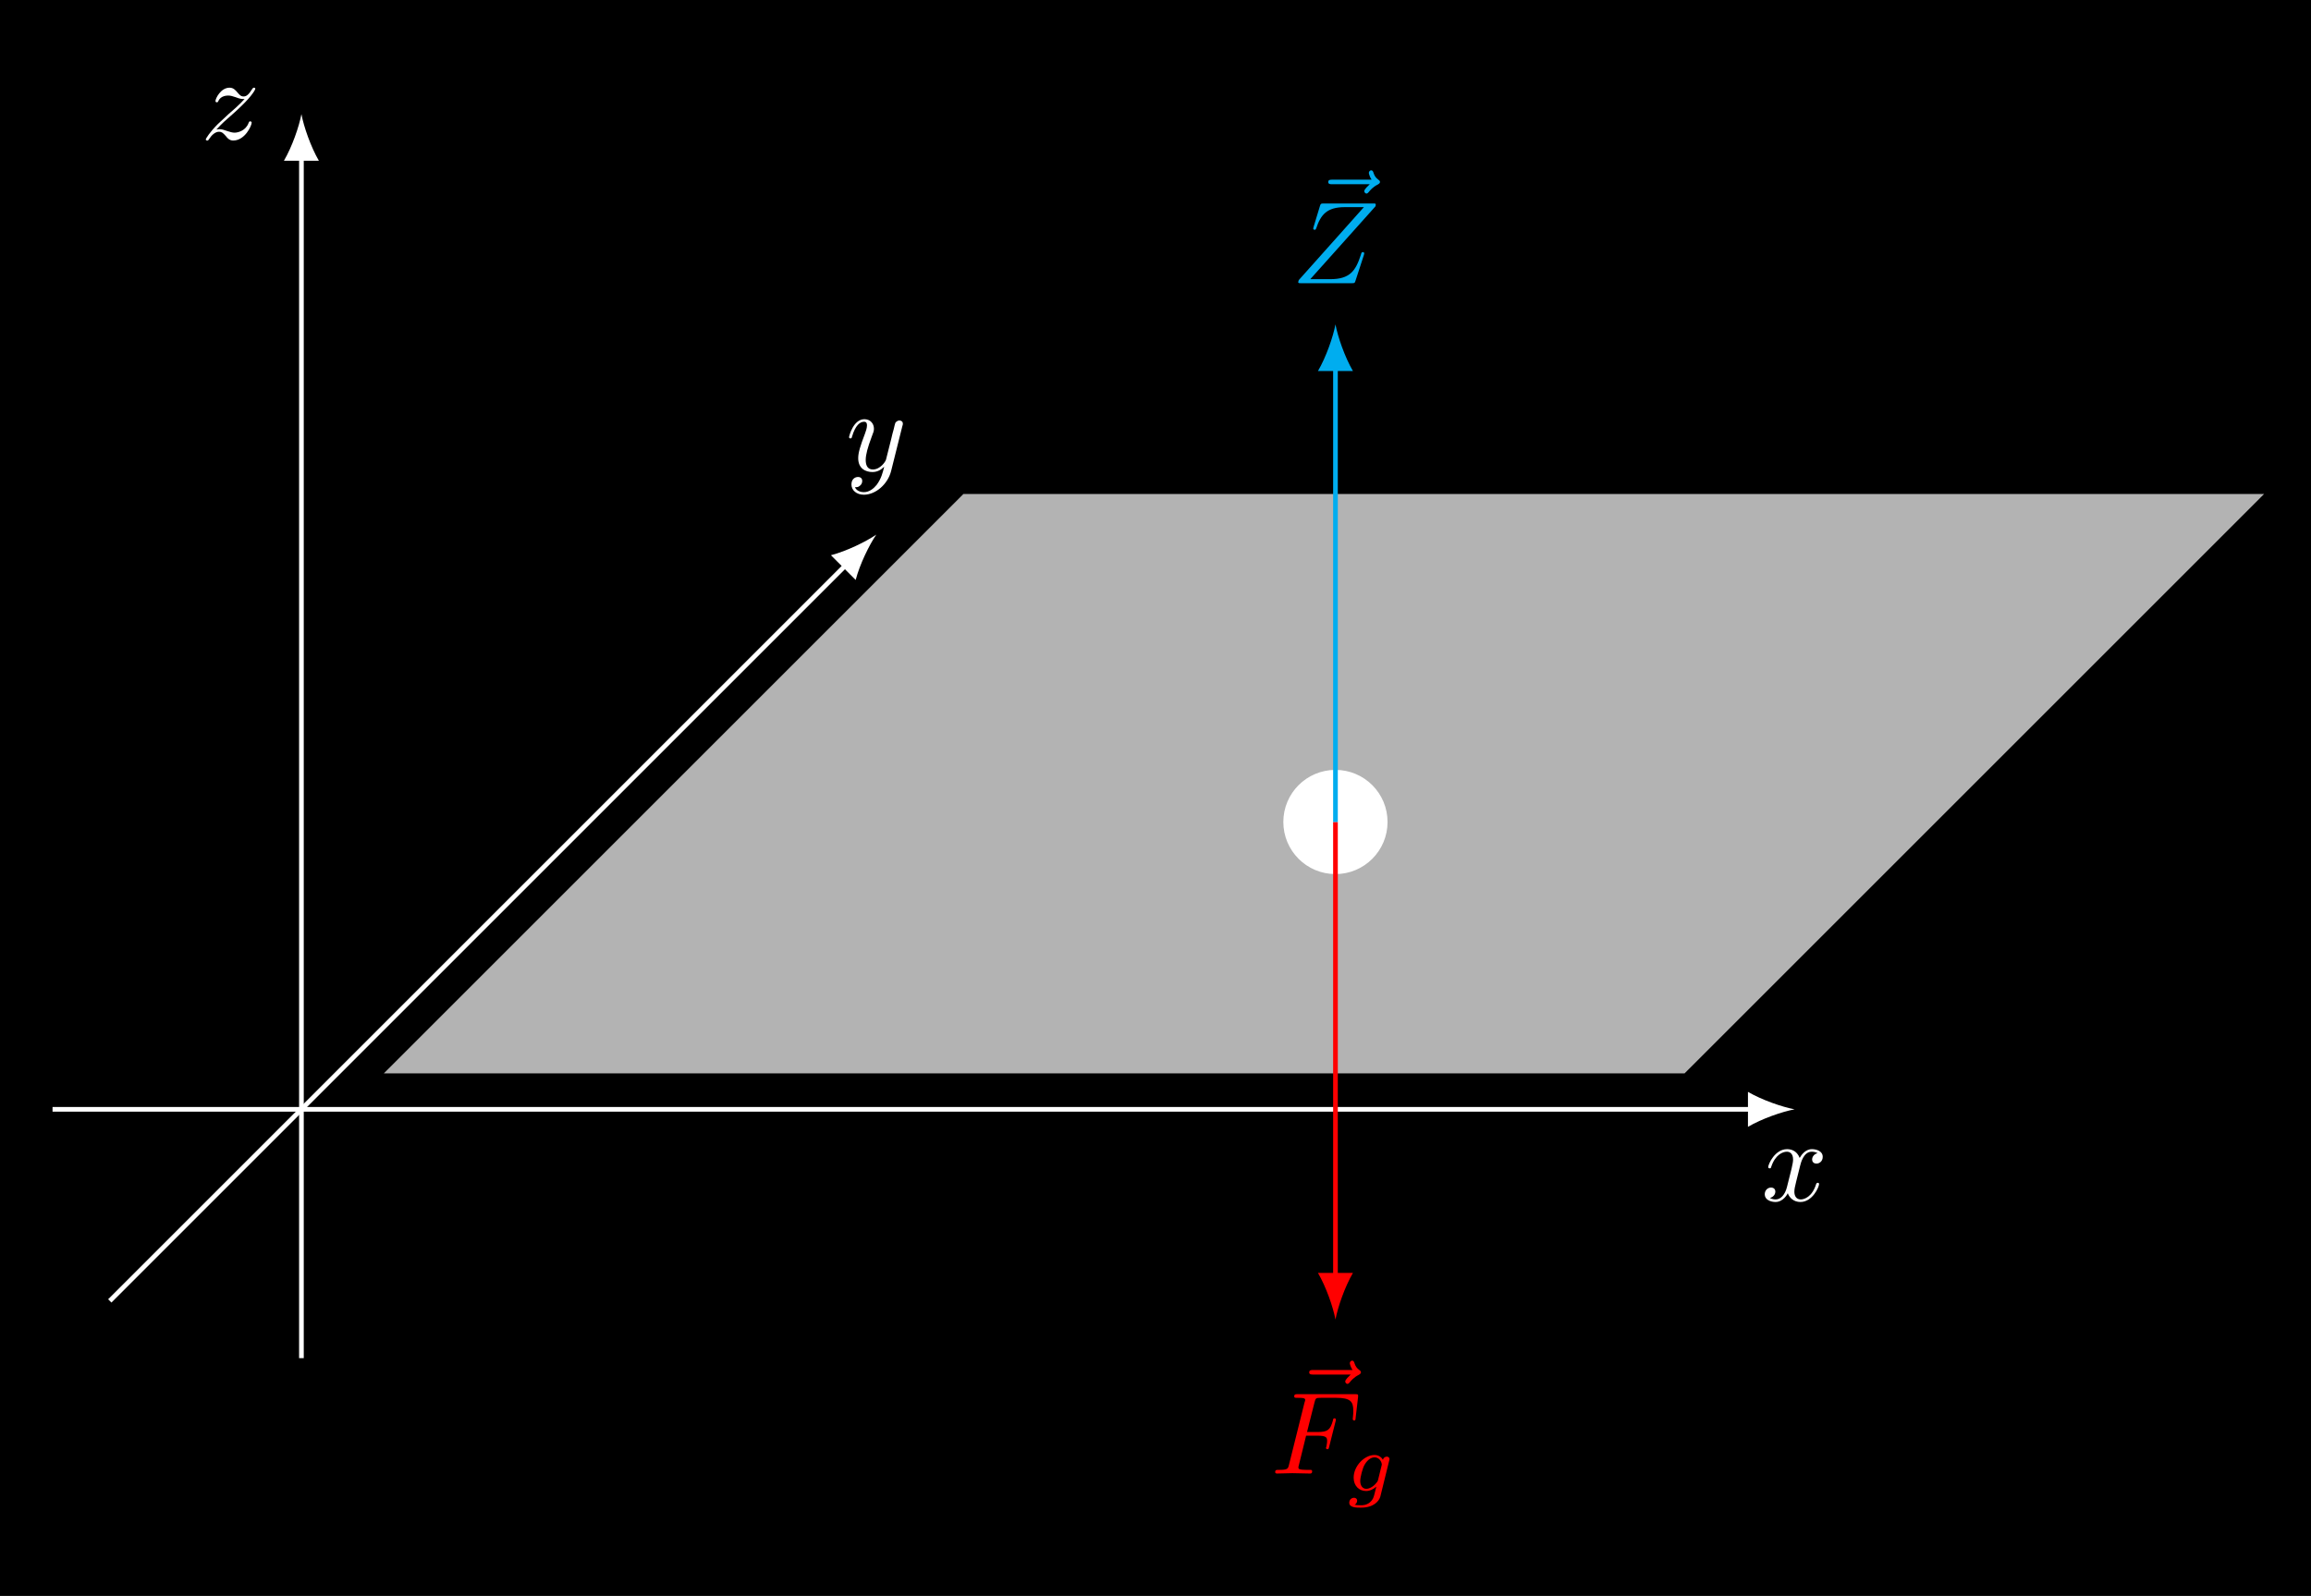
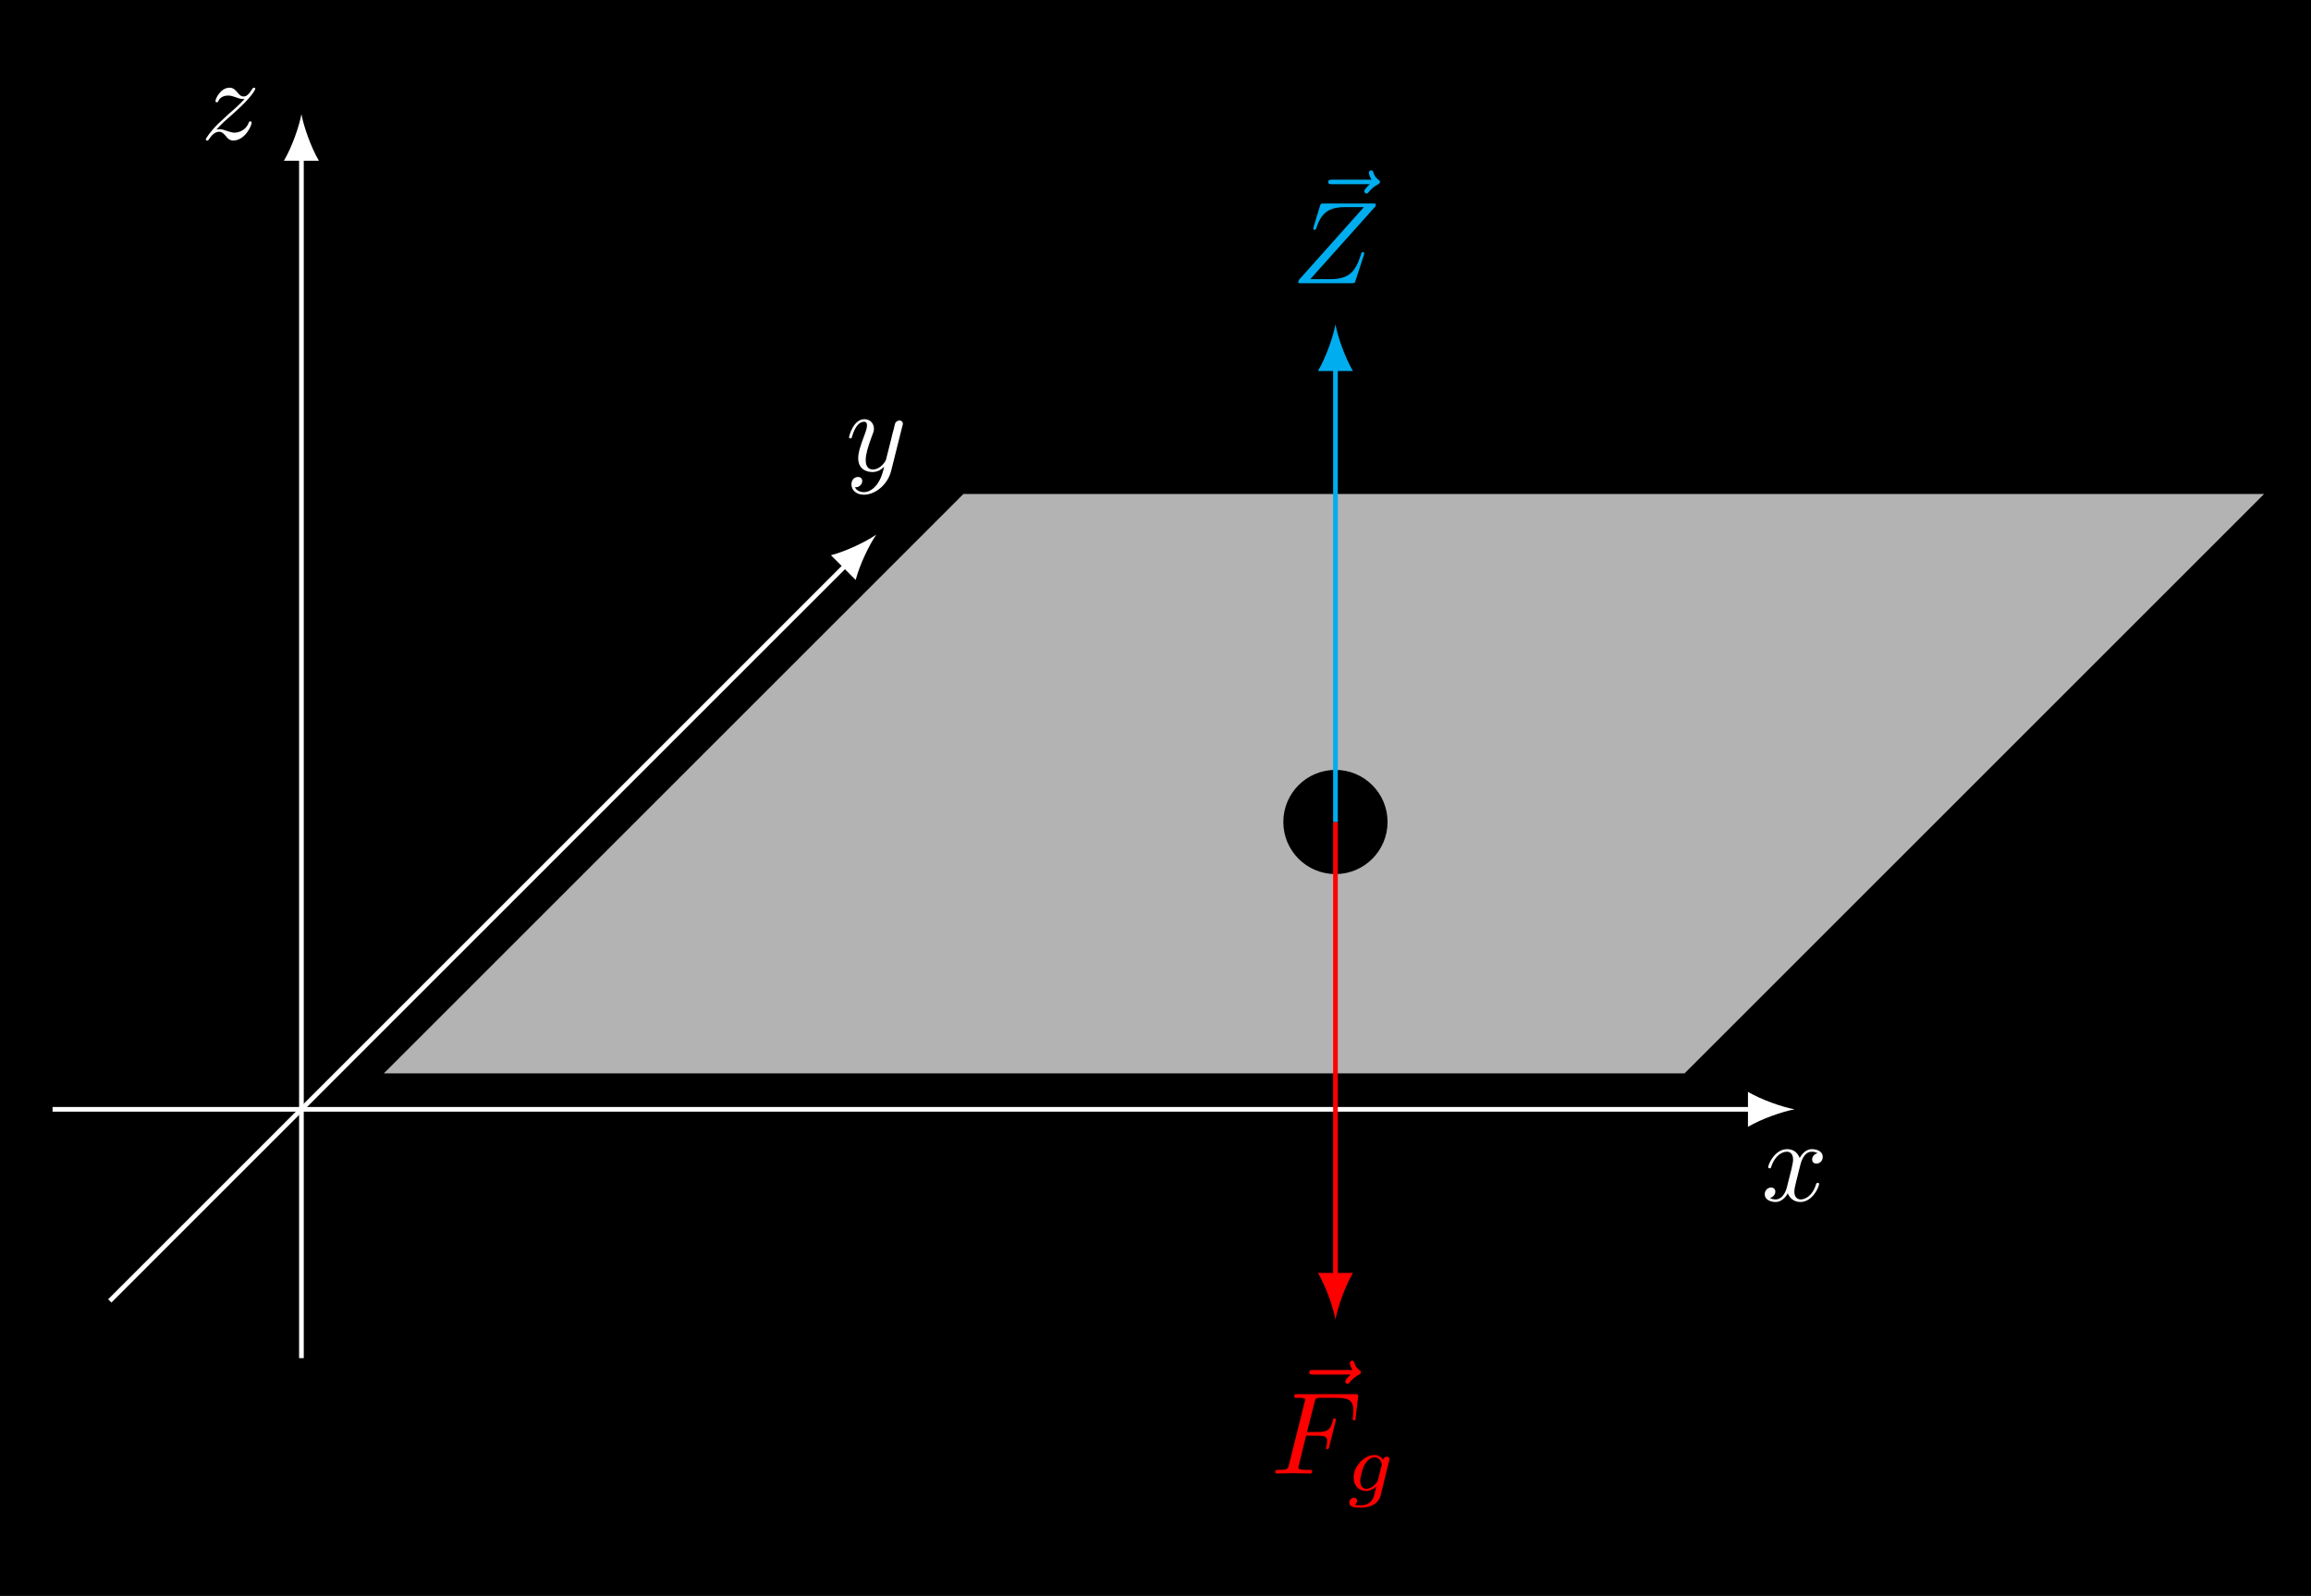
<svg xmlns="http://www.w3.org/2000/svg" xmlns:xlink="http://www.w3.org/1999/xlink" width="197.424pt" height="136.375pt" viewBox="0 0 197.424 136.375" version="1.1">
  <defs>
    <g>
      <symbol overflow="visible" id="glyph0-0">
        <path style="stroke:none;" d="" />
      </symbol>
      <symbol overflow="visible" id="glyph0-1">
        <path style="stroke:none;" d="M 3.328 -3.016 C 3.391 -3.266 3.625 -4.188 4.312 -4.188 C 4.359 -4.188 4.609 -4.188 4.812 -4.062 C 4.531 -4 4.344 -3.766 4.344 -3.516 C 4.344 -3.359 4.453 -3.172 4.719 -3.172 C 4.938 -3.172 5.25 -3.344 5.25 -3.75 C 5.25 -4.266 4.672 -4.406 4.328 -4.406 C 3.75 -4.406 3.406 -3.875 3.281 -3.656 C 3.031 -4.312 2.5 -4.406 2.203 -4.406 C 1.172 -4.406 0.594 -3.125 0.594 -2.875 C 0.594 -2.766 0.703 -2.766 0.719 -2.766 C 0.797 -2.766 0.828 -2.797 0.844 -2.875 C 1.188 -3.938 1.844 -4.188 2.188 -4.188 C 2.375 -4.188 2.719 -4.094 2.719 -3.516 C 2.719 -3.203 2.547 -2.547 2.188 -1.141 C 2.031 -0.531 1.672 -0.109 1.234 -0.109 C 1.172 -0.109 0.953 -0.109 0.734 -0.234 C 0.984 -0.297 1.203 -0.5 1.203 -0.781 C 1.203 -1.047 0.984 -1.125 0.844 -1.125 C 0.531 -1.125 0.297 -0.875 0.297 -0.547 C 0.297 -0.094 0.781 0.109 1.219 0.109 C 1.891 0.109 2.25 -0.594 2.266 -0.641 C 2.391 -0.281 2.75 0.109 3.344 0.109 C 4.375 0.109 4.938 -1.172 4.938 -1.422 C 4.938 -1.531 4.859 -1.531 4.828 -1.531 C 4.734 -1.531 4.719 -1.484 4.688 -1.422 C 4.359 -0.344 3.688 -0.109 3.375 -0.109 C 2.984 -0.109 2.828 -0.422 2.828 -0.766 C 2.828 -0.984 2.875 -1.203 2.984 -1.641 Z M 3.328 -3.016 " />
      </symbol>
      <symbol overflow="visible" id="glyph0-2">
        <path style="stroke:none;" d="M 1.328 -0.828 C 1.859 -1.406 2.156 -1.656 2.516 -1.969 C 2.516 -1.969 3.125 -2.5 3.484 -2.859 C 4.438 -3.781 4.656 -4.266 4.656 -4.312 C 4.656 -4.406 4.562 -4.406 4.547 -4.406 C 4.469 -4.406 4.453 -4.391 4.391 -4.297 C 4.094 -3.812 3.891 -3.656 3.656 -3.656 C 3.406 -3.656 3.297 -3.812 3.141 -3.984 C 2.953 -4.203 2.781 -4.406 2.453 -4.406 C 1.703 -4.406 1.25 -3.484 1.25 -3.266 C 1.25 -3.219 1.281 -3.156 1.359 -3.156 C 1.453 -3.156 1.469 -3.203 1.5 -3.266 C 1.688 -3.734 2.266 -3.734 2.344 -3.734 C 2.547 -3.734 2.734 -3.672 2.969 -3.594 C 3.375 -3.438 3.484 -3.438 3.734 -3.438 C 3.375 -3.016 2.547 -2.297 2.359 -2.141 L 1.453 -1.297 C 0.781 -0.625 0.422 -0.062 0.422 0.016 C 0.422 0.109 0.531 0.109 0.547 0.109 C 0.625 0.109 0.641 0.094 0.703 -0.016 C 0.938 -0.375 1.234 -0.641 1.562 -0.641 C 1.781 -0.641 1.891 -0.547 2.141 -0.266 C 2.297 -0.047 2.484 0.109 2.766 0.109 C 3.766 0.109 4.344 -1.156 4.344 -1.422 C 4.344 -1.469 4.297 -1.531 4.219 -1.531 C 4.125 -1.531 4.109 -1.469 4.078 -1.391 C 3.844 -0.75 3.203 -0.562 2.875 -0.562 C 2.688 -0.562 2.5 -0.625 2.297 -0.688 C 1.953 -0.812 1.797 -0.859 1.594 -0.859 C 1.578 -0.859 1.422 -0.859 1.328 -0.828 Z M 1.328 -0.828 " />
      </symbol>
      <symbol overflow="visible" id="glyph0-3">
        <path style="stroke:none;" d="M 4.844 -3.797 C 4.891 -3.938 4.891 -3.953 4.891 -4.031 C 4.891 -4.203 4.75 -4.297 4.594 -4.297 C 4.5 -4.297 4.344 -4.234 4.25 -4.094 C 4.234 -4.031 4.141 -3.734 4.109 -3.547 C 4.031 -3.297 3.969 -3.016 3.906 -2.75 L 3.453 -0.953 C 3.422 -0.812 2.984 -0.109 2.328 -0.109 C 1.828 -0.109 1.719 -0.547 1.719 -0.922 C 1.719 -1.375 1.891 -2 2.219 -2.875 C 2.375 -3.281 2.422 -3.391 2.422 -3.594 C 2.422 -4.031 2.109 -4.406 1.609 -4.406 C 0.656 -4.406 0.297 -2.953 0.297 -2.875 C 0.297 -2.766 0.391 -2.766 0.406 -2.766 C 0.516 -2.766 0.516 -2.797 0.562 -2.953 C 0.844 -3.891 1.234 -4.188 1.578 -4.188 C 1.656 -4.188 1.828 -4.188 1.828 -3.875 C 1.828 -3.625 1.719 -3.359 1.656 -3.172 C 1.25 -2.109 1.078 -1.547 1.078 -1.078 C 1.078 -0.188 1.703 0.109 2.297 0.109 C 2.688 0.109 3.016 -0.062 3.297 -0.344 C 3.172 0.172 3.047 0.672 2.656 1.203 C 2.391 1.531 2.016 1.828 1.562 1.828 C 1.422 1.828 0.969 1.797 0.797 1.406 C 0.953 1.406 1.094 1.406 1.219 1.281 C 1.328 1.203 1.422 1.062 1.422 0.875 C 1.422 0.562 1.156 0.531 1.062 0.531 C 0.828 0.531 0.5 0.688 0.5 1.172 C 0.5 1.672 0.938 2.047 1.562 2.047 C 2.578 2.047 3.609 1.141 3.891 0.016 Z M 4.844 -3.797 " />
      </symbol>
      <symbol overflow="visible" id="glyph0-4">
        <path style="stroke:none;" d="M 5.359 -5.938 C 5.219 -5.797 4.891 -5.516 4.891 -5.344 C 4.891 -5.25 4.984 -5.141 5.078 -5.141 C 5.172 -5.141 5.219 -5.219 5.281 -5.281 C 5.391 -5.422 5.625 -5.703 6.062 -5.922 C 6.125 -5.969 6.234 -6.016 6.234 -6.125 C 6.234 -6.234 6.156 -6.281 6.094 -6.328 C 5.875 -6.484 5.766 -6.656 5.688 -6.891 C 5.656 -6.984 5.625 -7.125 5.484 -7.125 C 5.344 -7.125 5.281 -6.984 5.281 -6.906 C 5.281 -6.859 5.359 -6.547 5.516 -6.328 L 2.156 -6.328 C 2 -6.328 1.812 -6.328 1.812 -6.125 C 1.812 -5.938 2 -5.938 2.156 -5.938 Z M 5.359 -5.938 " />
      </symbol>
      <symbol overflow="visible" id="glyph0-5">
        <path style="stroke:none;" d="M 3.016 -3.234 L 3.984 -3.234 C 4.734 -3.234 4.812 -3.078 4.812 -2.797 C 4.812 -2.719 4.812 -2.609 4.75 -2.297 C 4.719 -2.25 4.719 -2.219 4.719 -2.188 C 4.719 -2.109 4.781 -2.078 4.828 -2.078 C 4.938 -2.078 4.938 -2.109 4.984 -2.281 L 5.531 -4.453 C 5.562 -4.562 5.562 -4.578 5.562 -4.609 C 5.562 -4.625 5.547 -4.719 5.438 -4.719 C 5.344 -4.719 5.328 -4.672 5.297 -4.5 C 5.078 -3.734 4.859 -3.547 4 -3.547 L 3.094 -3.547 L 3.734 -6.078 C 3.828 -6.438 3.844 -6.469 4.281 -6.469 L 5.594 -6.469 C 6.812 -6.469 7.047 -6.141 7.047 -5.375 C 7.047 -5.141 7.047 -5.109 7.016 -4.828 C 7 -4.703 7 -4.688 7 -4.656 C 7 -4.609 7.031 -4.531 7.125 -4.531 C 7.234 -4.531 7.234 -4.594 7.25 -4.781 L 7.453 -6.516 C 7.484 -6.781 7.438 -6.781 7.188 -6.781 L 2.297 -6.781 C 2.109 -6.781 2 -6.781 2 -6.578 C 2 -6.469 2.094 -6.469 2.281 -6.469 C 2.656 -6.469 2.938 -6.469 2.938 -6.297 C 2.938 -6.25 2.938 -6.234 2.875 -6.047 L 1.562 -0.781 C 1.469 -0.391 1.453 -0.312 0.656 -0.312 C 0.484 -0.312 0.375 -0.312 0.375 -0.125 C 0.375 0 0.5 0 0.531 0 C 0.812 0 1.562 -0.031 1.844 -0.031 C 2.172 -0.031 3 0 3.328 0 C 3.422 0 3.531 0 3.531 -0.188 C 3.531 -0.266 3.484 -0.297 3.484 -0.297 C 3.453 -0.312 3.422 -0.312 3.203 -0.312 C 2.984 -0.312 2.938 -0.312 2.688 -0.328 C 2.391 -0.359 2.359 -0.406 2.359 -0.531 C 2.359 -0.547 2.359 -0.609 2.406 -0.75 Z M 3.016 -3.234 " />
      </symbol>
      <symbol overflow="visible" id="glyph0-6">
        <path style="stroke:none;" d="M 7.172 -6.562 C 7.188 -6.609 7.203 -6.656 7.203 -6.719 C 7.203 -6.812 7.156 -6.812 6.953 -6.812 L 2.75 -6.812 C 2.516 -6.812 2.5 -6.797 2.438 -6.609 L 1.891 -4.812 C 1.875 -4.766 1.859 -4.688 1.859 -4.672 C 1.859 -4.672 1.859 -4.562 1.984 -4.562 C 2.078 -4.562 2.094 -4.641 2.109 -4.672 C 2.5 -5.844 3.016 -6.5 4.562 -6.5 L 6.188 -6.5 L 0.625 -0.266 C 0.625 -0.266 0.578 -0.125 0.578 -0.094 C 0.578 0 0.641 0 0.828 0 L 5.156 0 C 5.406 0 5.406 -0.016 5.469 -0.203 L 6.188 -2.406 C 6.188 -2.438 6.219 -2.516 6.219 -2.547 C 6.219 -2.609 6.188 -2.656 6.094 -2.656 C 6 -2.656 5.984 -2.625 5.922 -2.406 C 5.484 -1.062 5 -0.344 3.312 -0.344 L 1.609 -0.344 Z M 7.172 -6.562 " />
      </symbol>
      <symbol overflow="visible" id="glyph1-0">
        <path style="stroke:none;" d="" />
      </symbol>
      <symbol overflow="visible" id="glyph1-1">
        <path style="stroke:none;" d="M 3.703 -2.578 C 3.734 -2.672 3.734 -2.703 3.734 -2.719 C 3.734 -2.875 3.609 -2.938 3.5 -2.938 C 3.344 -2.938 3.203 -2.812 3.172 -2.672 C 3.062 -2.859 2.828 -3.078 2.453 -3.078 C 1.594 -3.078 0.672 -2.141 0.672 -1.141 C 0.672 -0.422 1.156 0 1.734 0 C 2.062 0 2.359 -0.156 2.609 -0.375 L 2.453 0.25 C 2.375 0.547 2.328 0.734 2.062 0.969 C 1.75 1.219 1.453 1.219 1.281 1.219 C 0.969 1.219 0.875 1.203 0.75 1.172 C 0.922 1.094 0.969 0.922 0.969 0.828 C 0.969 0.656 0.844 0.578 0.703 0.578 C 0.5 0.578 0.297 0.734 0.297 1 C 0.297 1.422 0.906 1.422 1.297 1.422 C 2.391 1.422 2.844 0.859 2.953 0.469 Z M 2.75 -0.922 C 2.719 -0.828 2.719 -0.812 2.594 -0.672 C 2.359 -0.375 2.016 -0.188 1.75 -0.188 C 1.406 -0.188 1.234 -0.5 1.234 -0.859 C 1.234 -1.156 1.422 -1.938 1.609 -2.25 C 1.891 -2.734 2.219 -2.875 2.453 -2.875 C 2.953 -2.875 3.078 -2.359 3.078 -2.281 C 3.078 -2.266 3.078 -2.266 3.062 -2.188 Z M 2.75 -0.922 " />
      </symbol>
    </g>
    <clipPath id="clip1">
      <path d="M 27 36 L 197.426 36 L 197.426 98 L 27 98 Z M 27 36 " />
    </clipPath>
  </defs>
  <g id="surface1">
    <path style=" stroke:none;fill-rule:nonzero;fill:rgb(0%,0%,0%);fill-opacity:1;" d="M 0 136.375 L 0 0 L 197.426 0 L 197.426 136.375 Z M 0 136.375 " />
    <path style=" stroke:none;fill-rule:nonzero;fill:rgb(70%,70%,70%);fill-opacity:1;" d="M 33.273 91.52 L 143.828 91.52 L 192.938 42.41 L 82.387 42.41 Z M 33.273 91.52 " />
    <g clip-path="url(#clip1)" clip-rule="nonzero">
      <path style="fill:none;stroke-width:0.399;stroke-linecap:butt;stroke-linejoin:miter;stroke:rgb(70%,70%,70%);stroke-opacity:1;stroke-miterlimit:10;" d="M 7.524 3.274 L 118.079 3.274 L 167.189 52.384 L 56.638 52.384 Z M 7.524 3.274 " transform="matrix(1,0,0,-1,25.749,94.794)" />
    </g>
    <path style="fill:none;stroke-width:0.399;stroke-linecap:butt;stroke-linejoin:miter;stroke:rgb(100%,100%,100%);stroke-opacity:1;stroke-miterlimit:10;" d="M -21.261 0.001 L 123.974 0.001 " transform="matrix(1,0,0,-1,25.749,94.794)" />
    <path style=" stroke:none;fill-rule:nonzero;fill:rgb(100%,100%,100%);fill-opacity:1;" d="M 153.309 94.793 C 152.246 94.594 150.52 93.996 149.324 93.301 L 149.324 96.289 C 150.52 95.59 152.246 94.992 153.309 94.793 " />
    <g style="fill:rgb(100%,100%,100%);fill-opacity:1;">
      <use xlink:href="#glyph0-1" x="150.461" y="102.603" />
    </g>
    <path style="fill:none;stroke-width:0.399;stroke-linecap:butt;stroke-linejoin:miter;stroke:rgb(100%,100%,100%);stroke-opacity:1;stroke-miterlimit:10;" d="M 0.001 -21.261 L 0.001 81.454 " transform="matrix(1,0,0,-1,25.749,94.794)" />
    <path style=" stroke:none;fill-rule:nonzero;fill:rgb(100%,100%,100%);fill-opacity:1;" d="M 25.75 9.754 C 25.551 10.816 24.953 12.543 24.254 13.738 L 27.242 13.738 C 26.547 12.543 25.949 10.816 25.75 9.754 " />
    <g style="fill:rgb(100%,100%,100%);fill-opacity:1;">
      <use xlink:href="#glyph0-2" x="17.157" y="11.899" />
    </g>
    <path style="fill:none;stroke-width:0.399;stroke-linecap:butt;stroke-linejoin:miter;stroke:rgb(100%,100%,100%);stroke-opacity:1;stroke-miterlimit:10;" d="M -16.37 -16.37 L 46.575 46.575 " transform="matrix(1,0,0,-1,25.749,94.794)" />
    <path style=" stroke:none;fill-rule:nonzero;fill:rgb(100%,100%,100%);fill-opacity:1;" d="M 74.859 45.684 C 73.965 46.293 72.324 47.094 70.984 47.445 L 73.098 49.559 C 73.449 48.219 74.25 46.578 74.859 45.684 " />
    <g style="fill:rgb(100%,100%,100%);fill-opacity:1;">
      <use xlink:href="#glyph0-3" x="72.237" y="40.227" />
    </g>
-     <path style="fill-rule:nonzero;fill:rgb(100%,100%,100%);fill-opacity:1;stroke-width:0.399;stroke-linecap:butt;stroke-linejoin:miter;stroke:rgb(100%,100%,100%);stroke-opacity:1;stroke-miterlimit:10;" d="M 92.587 24.556 C 92.587 26.903 90.685 28.806 88.337 28.806 C 85.985 28.806 84.083 26.903 84.083 24.556 C 84.083 22.208 85.985 20.302 88.337 20.302 C 90.685 20.302 92.587 22.208 92.587 24.556 Z M 92.587 24.556 " transform="matrix(1,0,0,-1,25.749,94.794)" />
+     <path style="fill-rule:nonzero;fill:rgb(0%,0%,0%);fill-opacity:1;stroke-width:0.399;stroke-linecap:butt;stroke-linejoin:miter;stroke:rgb(0%,0%,0%);stroke-opacity:1;stroke-miterlimit:10;" d="M 92.587 24.556 C 92.587 26.903 90.685 28.806 88.337 28.806 C 85.985 28.806 84.083 26.903 84.083 24.556 C 84.083 22.208 85.985 20.302 88.337 20.302 C 90.685 20.302 92.587 22.208 92.587 24.556 Z M 92.587 24.556 " transform="matrix(1,0,0,-1,25.749,94.794)" />
    <path style="fill:none;stroke-width:0.399;stroke-linecap:butt;stroke-linejoin:miter;stroke:rgb(100%,0%,0%);stroke-opacity:1;stroke-miterlimit:10;" d="M 88.337 24.556 L 88.337 -14.378 " transform="matrix(1,0,0,-1,25.749,94.794)" />
    <path style=" stroke:none;fill-rule:nonzero;fill:rgb(100%,0%,0%);fill-opacity:1;" d="M 114.086 112.758 C 114.285 111.695 114.883 109.969 115.578 108.773 L 112.59 108.773 C 113.289 109.969 113.887 111.695 114.086 112.758 " />
    <g style="fill:rgb(100%,0%,0%);fill-opacity:1;">
      <use xlink:href="#glyph0-4" x="110.03" y="123.396" />
    </g>
    <g style="fill:rgb(100%,0%,0%);fill-opacity:1;">
      <use xlink:href="#glyph0-5" x="108.562" y="125.915" />
    </g>
    <g style="fill:rgb(100%,0%,0%);fill-opacity:1;">
      <use xlink:href="#glyph1-1" x="114.968" y="127.409" />
    </g>
    <path style="fill:none;stroke-width:0.399;stroke-linecap:butt;stroke-linejoin:miter;stroke:rgb(0%,67.839%,93.729%);stroke-opacity:1;stroke-miterlimit:10;" d="M 88.337 24.556 L 88.337 63.489 " transform="matrix(1,0,0,-1,25.749,94.794)" />
    <path style=" stroke:none;fill-rule:nonzero;fill:rgb(0%,67.839%,93.729%);fill-opacity:1;" d="M 114.086 27.719 C 113.887 28.781 113.289 30.508 112.59 31.703 L 115.578 31.703 C 114.883 30.508 114.285 28.781 114.086 27.719 " />
    <g style="fill:rgb(0%,67.839%,93.729%);fill-opacity:1;">
      <use xlink:href="#glyph0-4" x="111.656" y="21.681" />
    </g>
    <g style="fill:rgb(0%,67.839%,93.729%);fill-opacity:1;">
      <use xlink:href="#glyph0-6" x="110.326" y="24.2" />
    </g>
  </g>
</svg>
